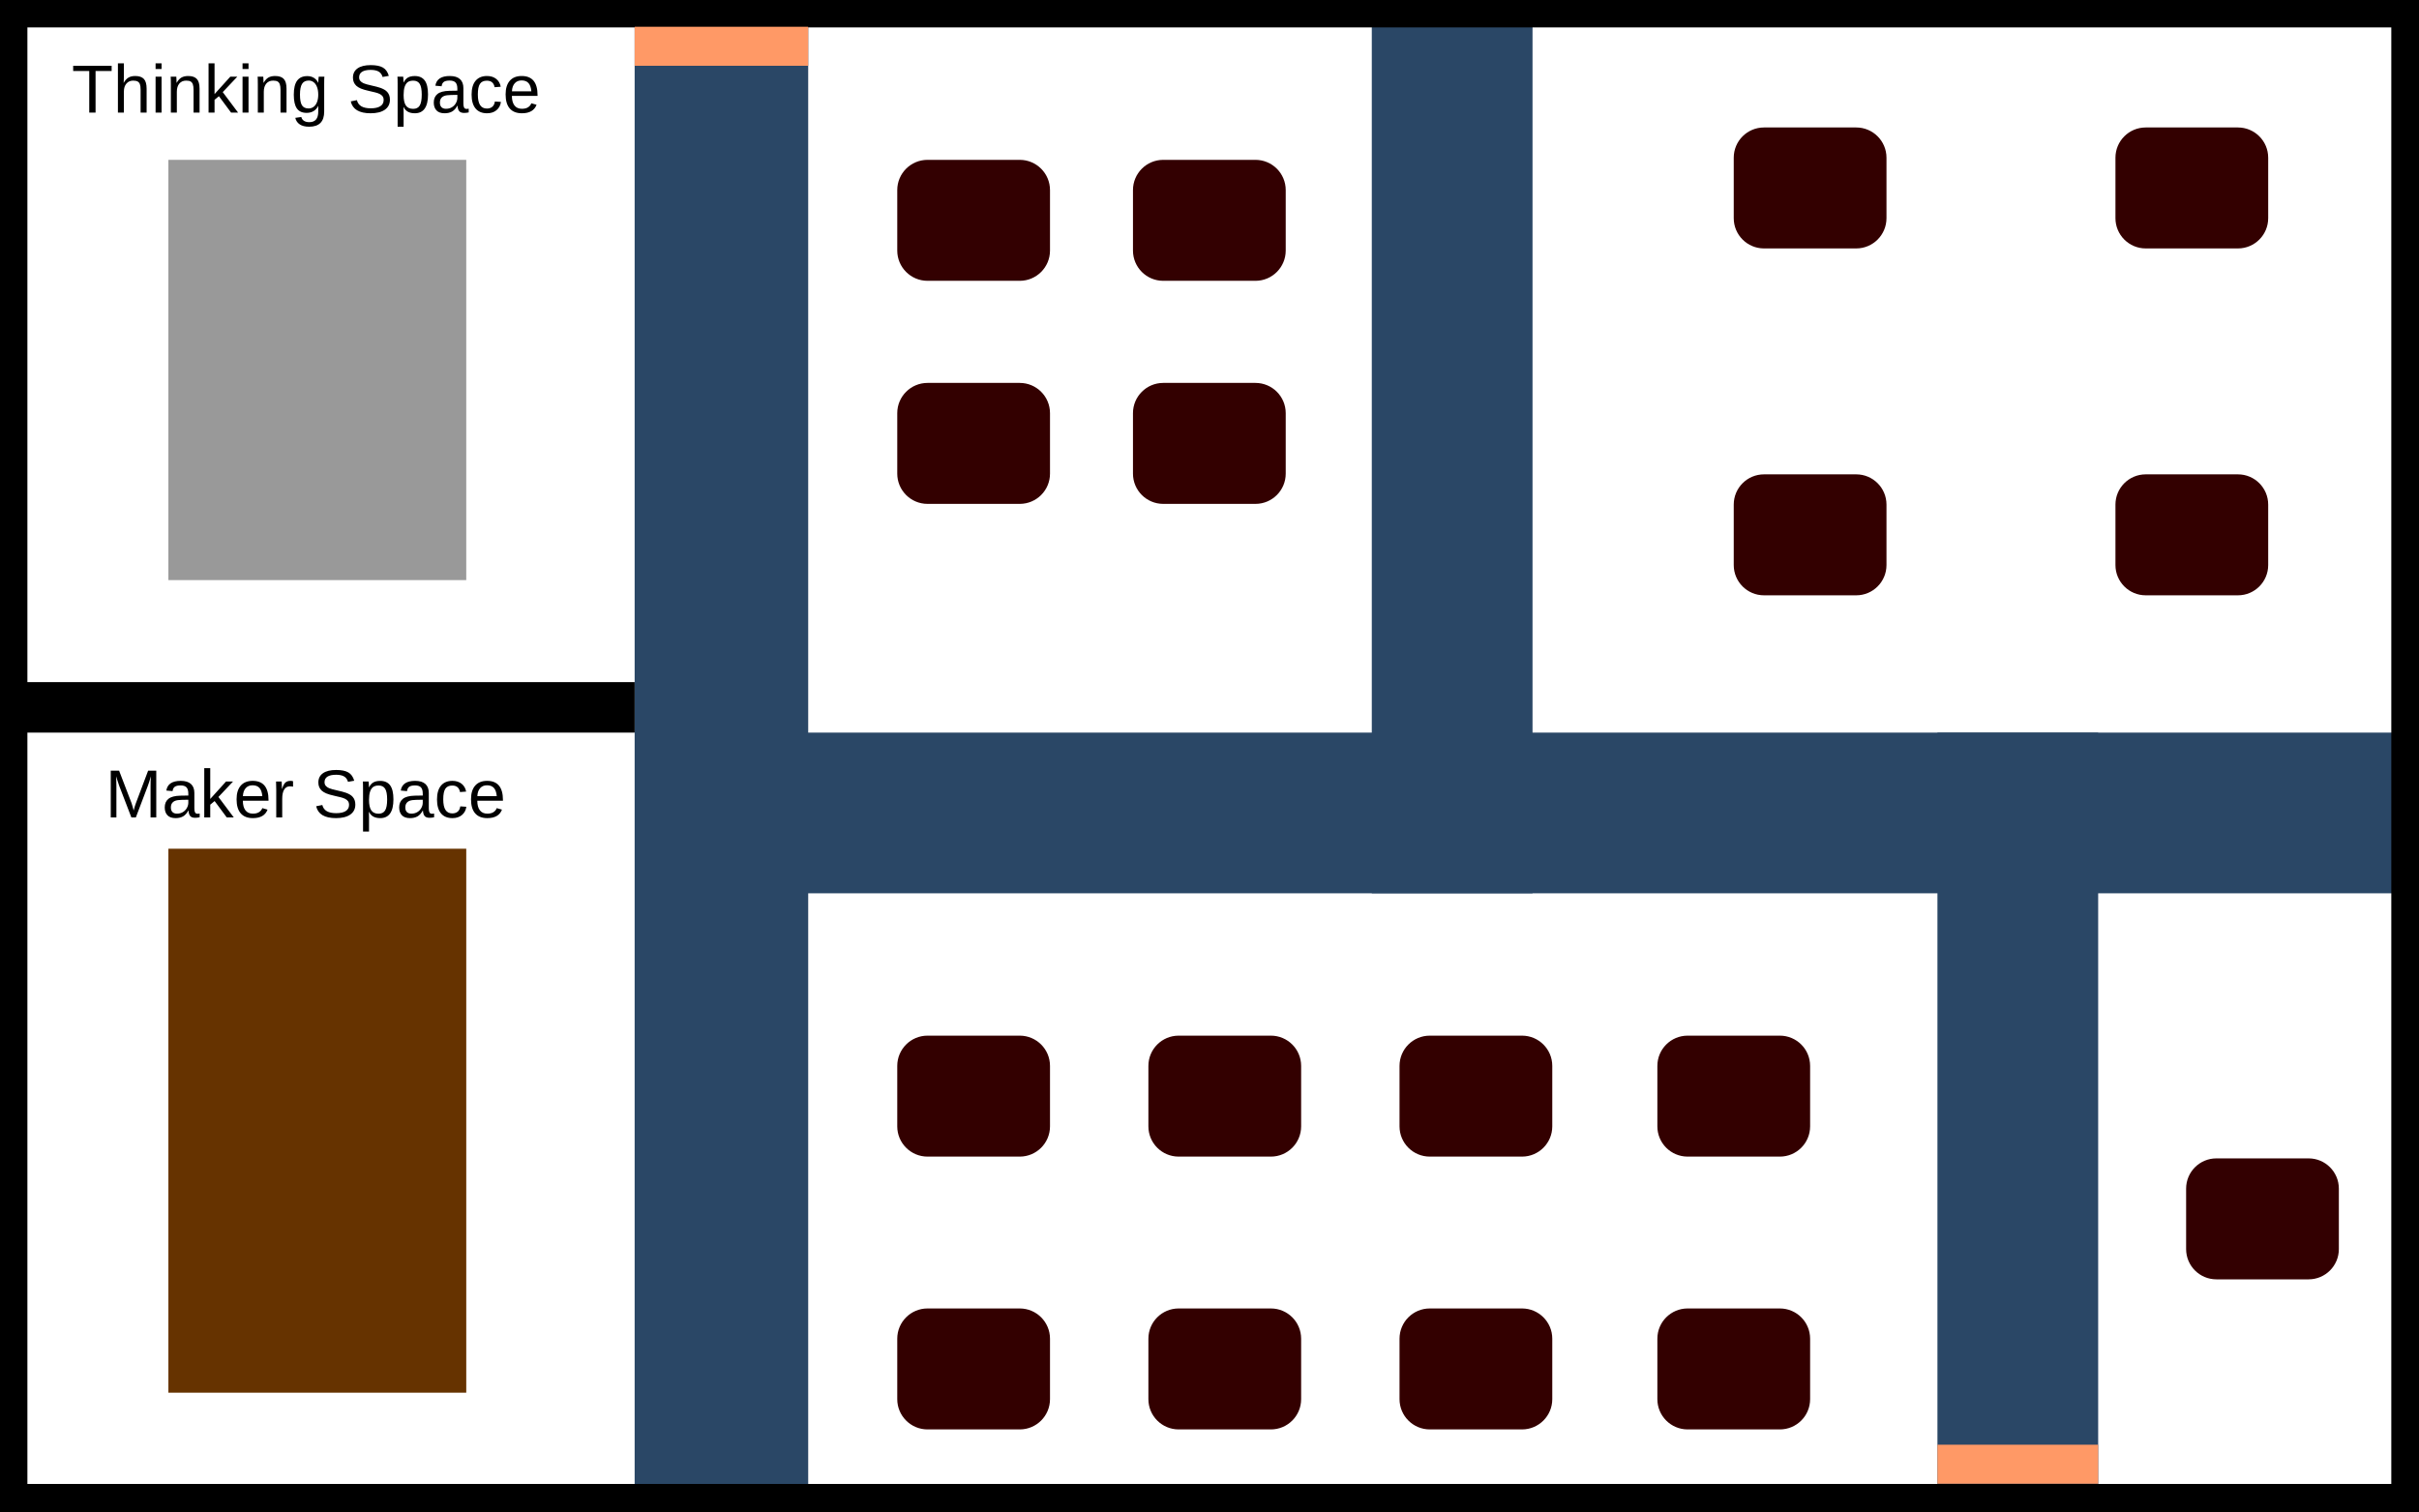
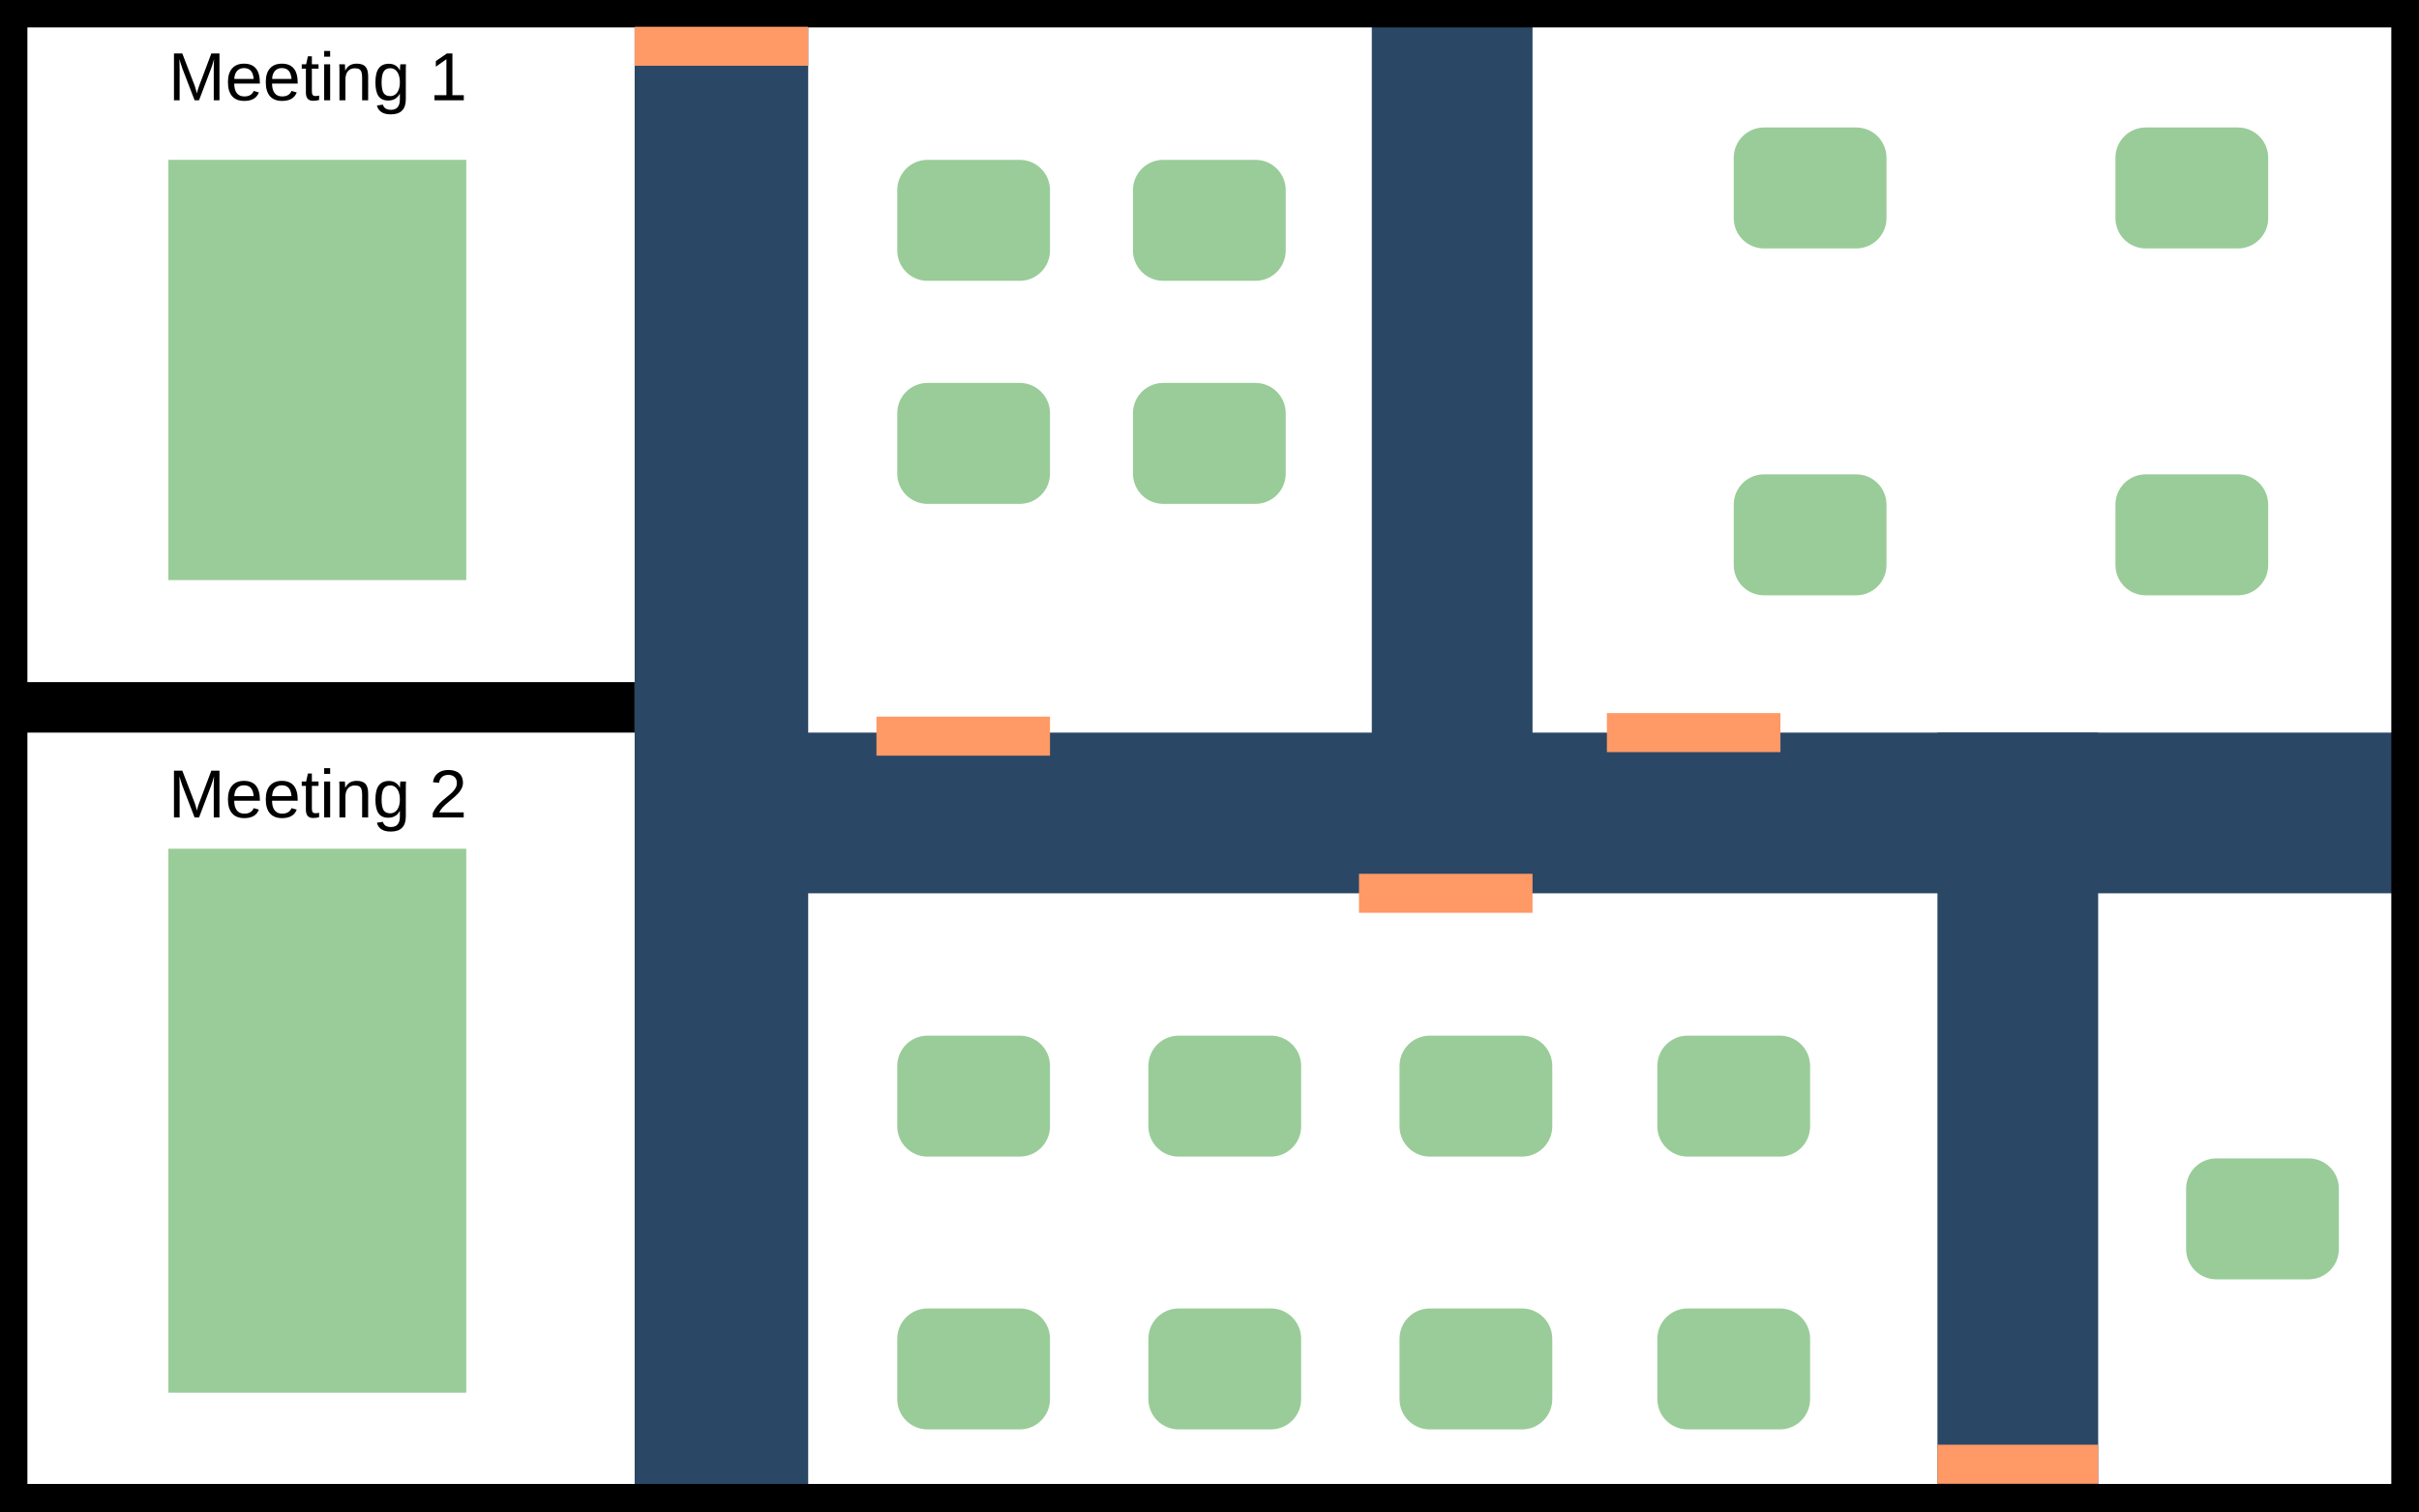
<svg xmlns="http://www.w3.org/2000/svg" width="100%" height="100%" viewBox="0 0 5334 3334" version="1.1" xml:space="preserve" style="fill-rule:evenodd;clip-rule:evenodd;stroke-linecap:round;stroke-linejoin:round;stroke-miterlimit:1.5;">
  <rect x="1399.42" y="0" width="382.685" height="3333.33" style="fill:#2a4766;" />
  <rect x="1753.18" y="1615.81" width="3580.15" height="354.421" style="fill:#2a4766;" />
  <path d="M3379.29,1970.23l0,-1970.23l-354.42,0l0,1970.23l354.42,0Z" style="fill:#2a4766;" />
  <path d="M4626.55,3333.33l0,-1717.53l-354.42,0l0,1717.53l354.42,0Z" style="fill:#2a4766;" />
  <rect x="0" y="1504.46" width="1399.42" height="111.349" />
-   <rect id="Meeting1" x="371.306" y="352.564" width="656.807" height="926.873" style="fill:#999;" />
-   <rect id="Meeting2" x="371.306" y="1871.92" width="656.807" height="1199.75" style="fill:#630;" />
-   <text x="157.989px" y="248.349px" style="font-family:'ArialMT', 'Arial', sans-serif;font-size:150px;">Thinking Space</text>
-   <text x="231.925px" y="1802.96px" style="font-family:'ArialMT', 'Arial', sans-serif;font-size:150px;">Maker Space</text>
-   <path id="A56309" d="M2315.3,419.262c0,-36.812 -29.887,-66.698 -66.699,-66.698l-203.415,0c-36.812,0 -66.698,29.886 -66.698,66.698l0,133.397c0,36.811 29.886,66.698 66.698,66.698l203.415,0c36.812,0 66.699,-29.887 66.699,-66.698l0,-133.397Z" style="fill:#330001;" />
-   <path d="M2315.3,2350.89c0,-36.811 -29.887,-66.698 -66.699,-66.698l-203.415,0c-36.812,0 -66.698,29.887 -66.698,66.698l0,133.397c0,36.811 29.886,66.698 66.698,66.698l203.415,0c36.812,0 66.699,-29.887 66.699,-66.698l0,-133.397Z" style="fill:#300;" />
-   <path d="M2869.07,2350.89c0,-36.811 -29.886,-66.698 -66.698,-66.698l-203.416,0c-36.812,0 -66.698,29.887 -66.698,66.698l0,133.397c0,36.811 29.886,66.698 66.698,66.698l203.416,0c36.812,0 66.698,-29.887 66.698,-66.698l0,-133.397Z" style="fill:#300;" />
-   <path d="M3422.83,2350.89c0,-36.811 -29.887,-66.698 -66.699,-66.698l-203.415,0c-36.812,0 -66.698,29.887 -66.698,66.698l0,133.397c0,36.811 29.886,66.698 66.698,66.698l203.415,0c36.812,0 66.699,-29.887 66.699,-66.698l0,-133.397Z" style="fill:#300;" />
-   <path d="M3991.38,2350.89c0,-36.811 -29.886,-66.698 -66.698,-66.698l-203.415,0c-36.812,0 -66.699,29.887 -66.699,66.698l0,133.397c0,36.811 29.887,66.698 66.699,66.698l203.415,0c36.812,0 66.698,-29.887 66.698,-66.698l0,-133.397Z" style="fill:#300;" />
-   <path d="M5157.29,2621.59c0,-36.812 -29.887,-66.698 -66.698,-66.698l-203.416,0c-36.812,0 -66.698,29.886 -66.698,66.698l0,133.396c0,36.812 29.886,66.698 66.698,66.698l203.416,0c36.811,0 66.698,-29.886 66.698,-66.698l0,-133.396Z" style="fill:#330001;" />
-   <path d="M4159.78,1112.91c0,-36.812 -29.886,-66.699 -66.698,-66.699l-203.415,0c-36.812,0 -66.699,29.887 -66.699,66.699l0,133.396c0,36.812 29.887,66.698 66.699,66.698l203.415,0c36.812,0 66.698,-29.886 66.698,-66.698l0,-133.396Z" style="fill:#300;" />
-   <path d="M4159.78,347.831c0,-36.812 -29.886,-66.698 -66.698,-66.698l-203.415,0c-36.812,0 -66.699,29.886 -66.699,66.698l0,133.396c0,36.812 29.887,66.698 66.699,66.698l203.415,0c36.812,0 66.698,-29.886 66.698,-66.698l0,-133.396Z" style="fill:#300;" />
-   <path d="M5001.47,1112.91c0,-36.812 -29.887,-66.699 -66.698,-66.699l-203.416,0c-36.812,0 -66.698,29.887 -66.698,66.699l0,133.396c0,36.812 29.886,66.698 66.698,66.698l203.416,0c36.811,0 66.698,-29.886 66.698,-66.698l0,-133.396Z" style="fill:#300;" />
-   <path d="M5001.47,347.831c0,-36.812 -29.887,-66.698 -66.698,-66.698l-203.416,0c-36.812,0 -66.698,29.886 -66.698,66.698l0,133.396c0,36.812 29.886,66.698 66.698,66.698l203.416,0c36.811,0 66.698,-29.886 66.698,-66.698l0,-133.396Z" style="fill:#300;" />
-   <path d="M2315.3,2952.58c0,-36.812 -29.887,-66.698 -66.699,-66.698l-203.415,0c-36.812,0 -66.698,29.886 -66.698,66.698l0,133.396c0,36.812 29.886,66.698 66.698,66.698l203.415,0c36.812,0 66.699,-29.886 66.699,-66.698l0,-133.396Z" style="fill:#300;" />
-   <path d="M2869.07,2952.58c0,-36.812 -29.886,-66.698 -66.698,-66.698l-203.416,0c-36.812,0 -66.698,29.886 -66.698,66.698l0,133.396c0,36.812 29.886,66.698 66.698,66.698l203.416,0c36.812,0 66.698,-29.886 66.698,-66.698l0,-133.396Z" style="fill:#300;" />
-   <path d="M3422.83,2952.58c0,-36.812 -29.887,-66.698 -66.699,-66.698l-203.415,0c-36.812,0 -66.698,29.886 -66.698,66.698l0,133.396c0,36.812 29.886,66.698 66.698,66.698l203.415,0c36.812,0 66.699,-29.886 66.699,-66.698l0,-133.396Z" style="fill:#300;" />
-   <path d="M3991.38,2952.58c0,-36.812 -29.886,-66.698 -66.698,-66.698l-203.415,0c-36.812,0 -66.699,29.886 -66.699,66.698l0,133.396c0,36.812 29.887,66.698 66.699,66.698l203.415,0c36.812,0 66.698,-29.886 66.698,-66.698l0,-133.396Z" style="fill:#300;" />
-   <path id="A3" d="M2315.3,911.244c0,-36.811 -29.887,-66.698 -66.699,-66.698l-203.415,0c-36.812,0 -66.698,29.887 -66.698,66.698l0,133.397c0,36.812 29.886,66.698 66.698,66.698l203.415,0c36.812,0 66.699,-29.886 66.699,-66.698l0,-133.397Z" style="fill:#300;" />
-   <path id="A56308" d="M2835.07,419.262c0,-36.812 -29.887,-66.698 -66.698,-66.698l-203.416,0c-36.812,0 -66.698,29.886 -66.698,66.698l0,133.397c0,36.811 29.886,66.698 66.698,66.698l203.416,0c36.811,0 66.698,-29.887 66.698,-66.698l0,-133.397Z" style="fill:#330001;" />
-   <path id="A4" d="M2835.07,911.244c0,-36.811 -29.887,-66.698 -66.698,-66.698l-203.416,0c-36.812,0 -66.698,29.887 -66.698,66.698l0,133.397c0,36.812 29.886,66.698 66.698,66.698l203.416,0c36.811,0 66.698,-29.886 66.698,-66.698l0,-133.397Z" style="fill:#300;" />
+   <rect id="Meeting1" x="371.306" y="352.564" width="656.807" height="926.873" style="fill:#9c9;" />
+   <rect id="A61718" x="371.306" y="1871.92" width="656.807" height="1199.75" style="fill:#9c9;" />
+   <text x="371.306px" y="221.124px" style="font-family:'ArialMT', 'Arial', sans-serif;font-size:150px;">Meeting 1</text>
+   <text x="371.306px" y="1802.96px" style="font-family:'ArialMT', 'Arial', sans-serif;font-size:150px;">Meeting 2</text>
+   <path id="A56309" d="M2315.3,419.262c0,-36.812 -29.887,-66.698 -66.699,-66.698l-203.415,0c-36.812,0 -66.698,29.886 -66.698,66.698l0,133.397c0,36.811 29.886,66.698 66.698,66.698l203.415,0c36.812,0 66.699,-29.887 66.699,-66.698l0,-133.397Z" style="fill:#9c9;" />
+   <path d="M2315.3,2350.89c0,-36.811 -29.887,-66.698 -66.699,-66.698l-203.415,0c-36.812,0 -66.698,29.887 -66.698,66.698l0,133.397c0,36.811 29.886,66.698 66.698,66.698l203.415,0c36.812,0 66.699,-29.887 66.699,-66.698l0,-133.397Z" style="fill:#9c9;" />
+   <path d="M2869.07,2350.89c0,-36.811 -29.886,-66.698 -66.698,-66.698l-203.416,0c-36.812,0 -66.698,29.887 -66.698,66.698l0,133.397c0,36.811 29.886,66.698 66.698,66.698l203.416,0c36.812,0 66.698,-29.887 66.698,-66.698l0,-133.397Z" style="fill:#9c9;" />
+   <path d="M3422.83,2350.89c0,-36.811 -29.887,-66.698 -66.699,-66.698l-203.415,0c-36.812,0 -66.698,29.887 -66.698,66.698l0,133.397c0,36.811 29.886,66.698 66.698,66.698l203.415,0c36.812,0 66.699,-29.887 66.699,-66.698l0,-133.397Z" style="fill:#9c9;" />
+   <path d="M3991.38,2350.89c0,-36.811 -29.886,-66.698 -66.698,-66.698l-203.415,0c-36.812,0 -66.699,29.887 -66.699,66.698l0,133.397c0,36.811 29.887,66.698 66.699,66.698l203.415,0c36.812,0 66.698,-29.887 66.698,-66.698l0,-133.397Z" style="fill:#9c9;" />
+   <path id="A61720" d="M5157.29,2621.59c0,-36.812 -29.887,-66.698 -66.698,-66.698l-203.416,0c-36.812,0 -66.698,29.886 -66.698,66.698l0,133.396c0,36.812 29.886,66.698 66.698,66.698l203.416,0c36.811,0 66.698,-29.886 66.698,-66.698l0,-133.396Z" style="fill:#9c9;" />
+   <path d="M4159.78,1112.91c0,-36.812 -29.886,-66.699 -66.698,-66.699l-203.415,0c-36.812,0 -66.699,29.887 -66.699,66.699l0,133.396c0,36.812 29.887,66.698 66.699,66.698l203.415,0c36.812,0 66.698,-29.886 66.698,-66.698l0,-133.396Z" style="fill:#9c9;" />
+   <path d="M4159.78,347.831c0,-36.812 -29.886,-66.698 -66.698,-66.698l-203.415,0c-36.812,0 -66.699,29.886 -66.699,66.698l0,133.396c0,36.812 29.887,66.698 66.699,66.698l203.415,0c36.812,0 66.698,-29.886 66.698,-66.698l0,-133.396Z" style="fill:#9c9;" />
+   <path d="M5001.47,1112.91c0,-36.812 -29.887,-66.699 -66.698,-66.699l-203.416,0c-36.812,0 -66.698,29.887 -66.698,66.699l0,133.396c0,36.812 29.886,66.698 66.698,66.698l203.416,0c36.811,0 66.698,-29.886 66.698,-66.698l0,-133.396Z" style="fill:#9c9;" />
+   <path id="A61719" d="M5001.47,347.831c0,-36.812 -29.887,-66.698 -66.698,-66.698l-203.416,0c-36.812,0 -66.698,29.886 -66.698,66.698l0,133.396c0,36.812 29.886,66.698 66.698,66.698l203.416,0c36.811,0 66.698,-29.886 66.698,-66.698l0,-133.396Z" style="fill:#9c9;" />
+   <path d="M2315.3,2952.58c0,-36.812 -29.887,-66.698 -66.699,-66.698l-203.415,0c-36.812,0 -66.698,29.886 -66.698,66.698l0,133.396c0,36.812 29.886,66.698 66.698,66.698l203.415,0c36.812,0 66.699,-29.886 66.699,-66.698l0,-133.396Z" style="fill:#9c9;" />
+   <path d="M2869.07,2952.58c0,-36.812 -29.886,-66.698 -66.698,-66.698l-203.416,0c-36.812,0 -66.698,29.886 -66.698,66.698l0,133.396c0,36.812 29.886,66.698 66.698,66.698l203.416,0c36.812,0 66.698,-29.886 66.698,-66.698l0,-133.396Z" style="fill:#9c9;" />
+   <path d="M3422.83,2952.58c0,-36.812 -29.887,-66.698 -66.699,-66.698l-203.415,0c-36.812,0 -66.698,29.886 -66.698,66.698l0,133.396c0,36.812 29.886,66.698 66.698,66.698l203.415,0c36.812,0 66.699,-29.886 66.699,-66.698l0,-133.396Z" style="fill:#9c9;" />
+   <path d="M3991.38,2952.58c0,-36.812 -29.886,-66.698 -66.698,-66.698l-203.415,0c-36.812,0 -66.699,29.886 -66.699,66.698l0,133.396c0,36.812 29.887,66.698 66.699,66.698l203.415,0c36.812,0 66.698,-29.886 66.698,-66.698l0,-133.396Z" style="fill:#9c9;" />
+   <path id="A61671" d="M2315.3,911.244c0,-36.811 -29.887,-66.698 -66.699,-66.698l-203.415,0c-36.812,0 -66.698,29.887 -66.698,66.698l0,133.397c0,36.812 29.886,66.698 66.698,66.698l203.415,0c36.812,0 66.699,-29.886 66.699,-66.698l0,-133.397Z" style="fill:#9c9;" />
+   <path id="A56308" d="M2835.07,419.262c0,-36.812 -29.887,-66.698 -66.698,-66.698l-203.416,0c-36.812,0 -66.698,29.886 -66.698,66.698l0,133.397c0,36.811 29.886,66.698 66.698,66.698l203.416,0c36.811,0 66.698,-29.887 66.698,-66.698l0,-133.397Z" style="fill:#9c9;" />
+   <path id="A4" d="M2835.07,911.244c0,-36.811 -29.887,-66.698 -66.698,-66.698l-203.416,0c-36.812,0 -66.698,29.887 -66.698,66.698l0,133.397c0,36.812 29.886,66.698 66.698,66.698l203.416,0c36.811,0 66.698,-29.886 66.698,-66.698l0,-133.397Z" style="fill:#9c9;" />
  <rect x="0" y="0" width="5333.33" height="3333.33" style="fill:none;stroke:#000;stroke-width:120.83px;" />
  <rect x="1399.42" y="59.005" width="382.685" height="86.065" style="fill:#f96;" />
+   <rect x="1932.61" y="1580.6" width="382.685" height="86.065" style="fill:#f96;" />
+   <rect x="3543.26" y="1572.77" width="382.685" height="86.065" style="fill:#f96;" />
+   <rect x="2996.62" y="1927.19" width="382.685" height="86.065" style="fill:#f96;" />
  <rect x="4272.13" y="3186.4" width="354.421" height="86.065" style="fill:#f96;" />
</svg>
